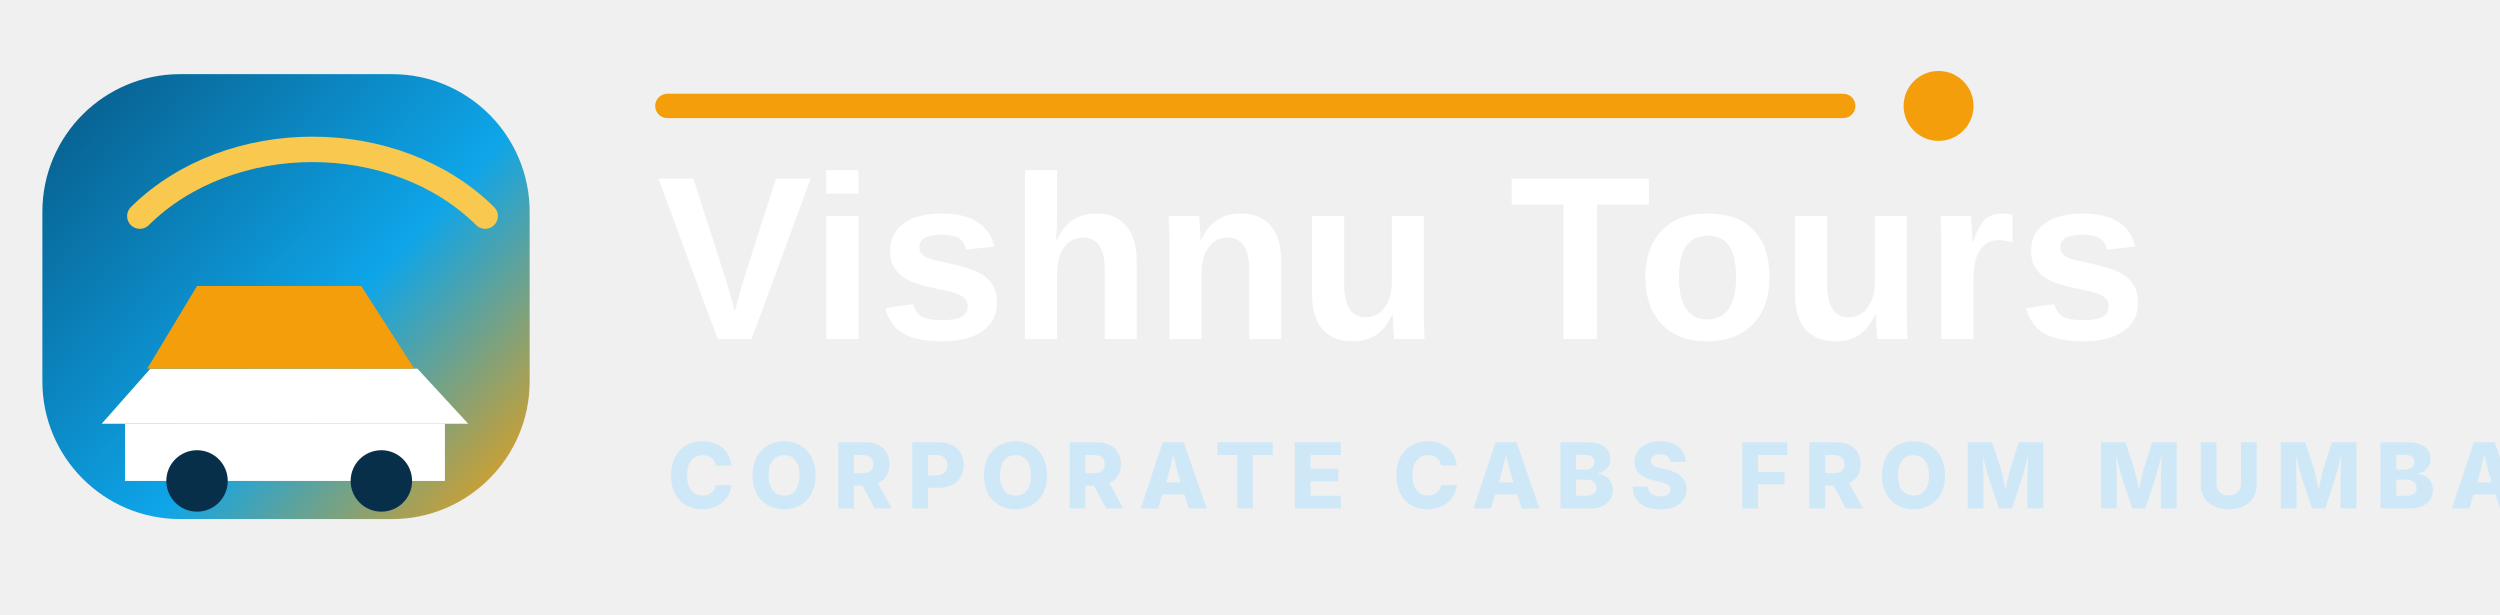
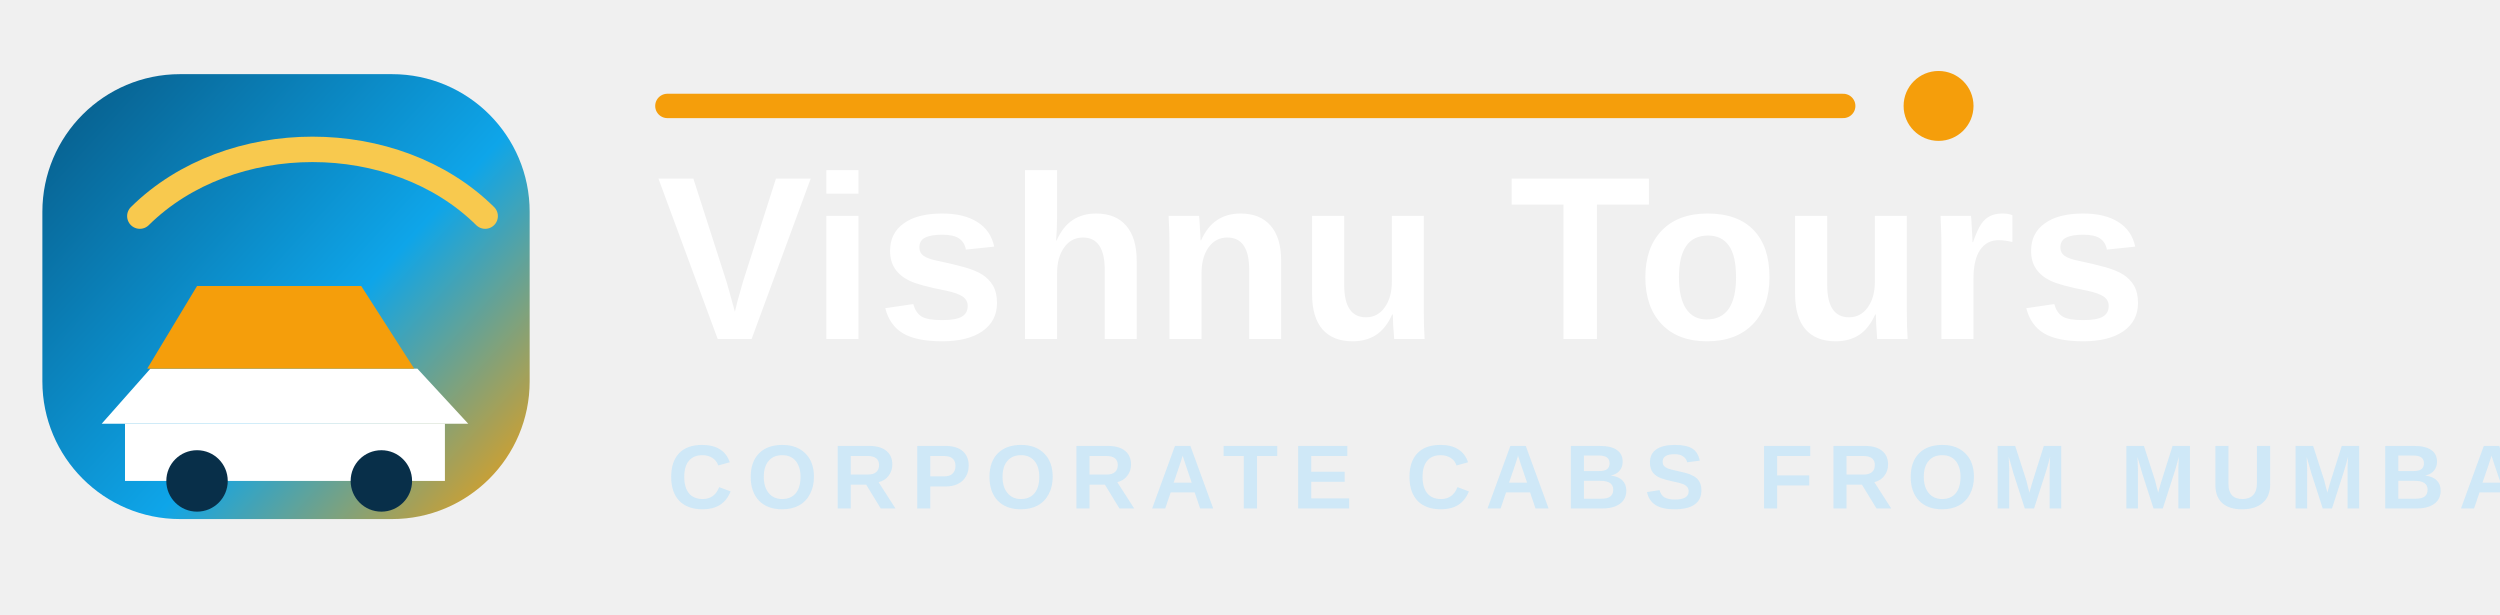
<svg xmlns="http://www.w3.org/2000/svg" width="236" height="58" viewBox="0 0 236 58" fill="none">
  <rect x="4" y="7" width="46" height="42" rx="13" fill="url(#markGradient)" />
  <path d="M14.2 34.8H39.4L44.2 40H9.6L14.2 34.8Z" fill="#ffffff" />
  <path d="M11.8 40H42V45.4H11.8V40Z" fill="#ffffff" />
  <circle cx="18.6" cy="45.4" r="2.9" fill="#082F49" />
  <circle cx="36" cy="45.4" r="2.9" fill="#082F49" />
  <path d="M18.6 27H34.1L39.1 34.8H13.9L18.6 27Z" fill="#F59E0B" />
  <path d="M13.2 20.4C21.7 12 37.3 12 45.8 20.4" stroke="#F8C94E" stroke-width="2.4" stroke-linecap="round" />
  <path d="M63 10H174" stroke="#F59E0B" stroke-width="2.3" stroke-linecap="round" />
  <circle cx="183" cy="10" r="3.3" fill="#F59E0B" />
-   <text x="62" y="32" fill="#ffffff" font-family="Poppins, Arial, Helvetica, sans-serif" font-size="22" font-weight="900" letter-spacing=".2">Vishnu Tours</text>
-   <text x="63" y="48" fill="#CFE8F7" font-family="Inter, Arial, Helvetica, sans-serif" font-size="8.6" font-weight="800" letter-spacing="1.3">CORPORATE CABS FROM MUMBAI</text>
+   <text x="62" y="32" fill="#ffffff" font-family="'Plus Jakarta Sans', Arial, Helvetica, sans-serif" font-size="22" font-weight="900" letter-spacing=".2">Vishnu Tours</text>
+   <text x="63" y="48" fill="#CFE8F7" font-family="'Plus Jakarta Sans', Arial, Helvetica, sans-serif" font-size="8.6" font-weight="800" letter-spacing="1.3">CORPORATE CABS FROM MUMBAI</text>
  <defs>
    <linearGradient id="markGradient" x1="4" y1="7" x2="50" y2="49" gradientUnits="userSpaceOnUse">
      <stop stop-color="#075985" />
      <stop offset="0.58" stop-color="#0EA5E9" />
      <stop offset="1" stop-color="#F59E0B" />
    </linearGradient>
  </defs>
</svg>
